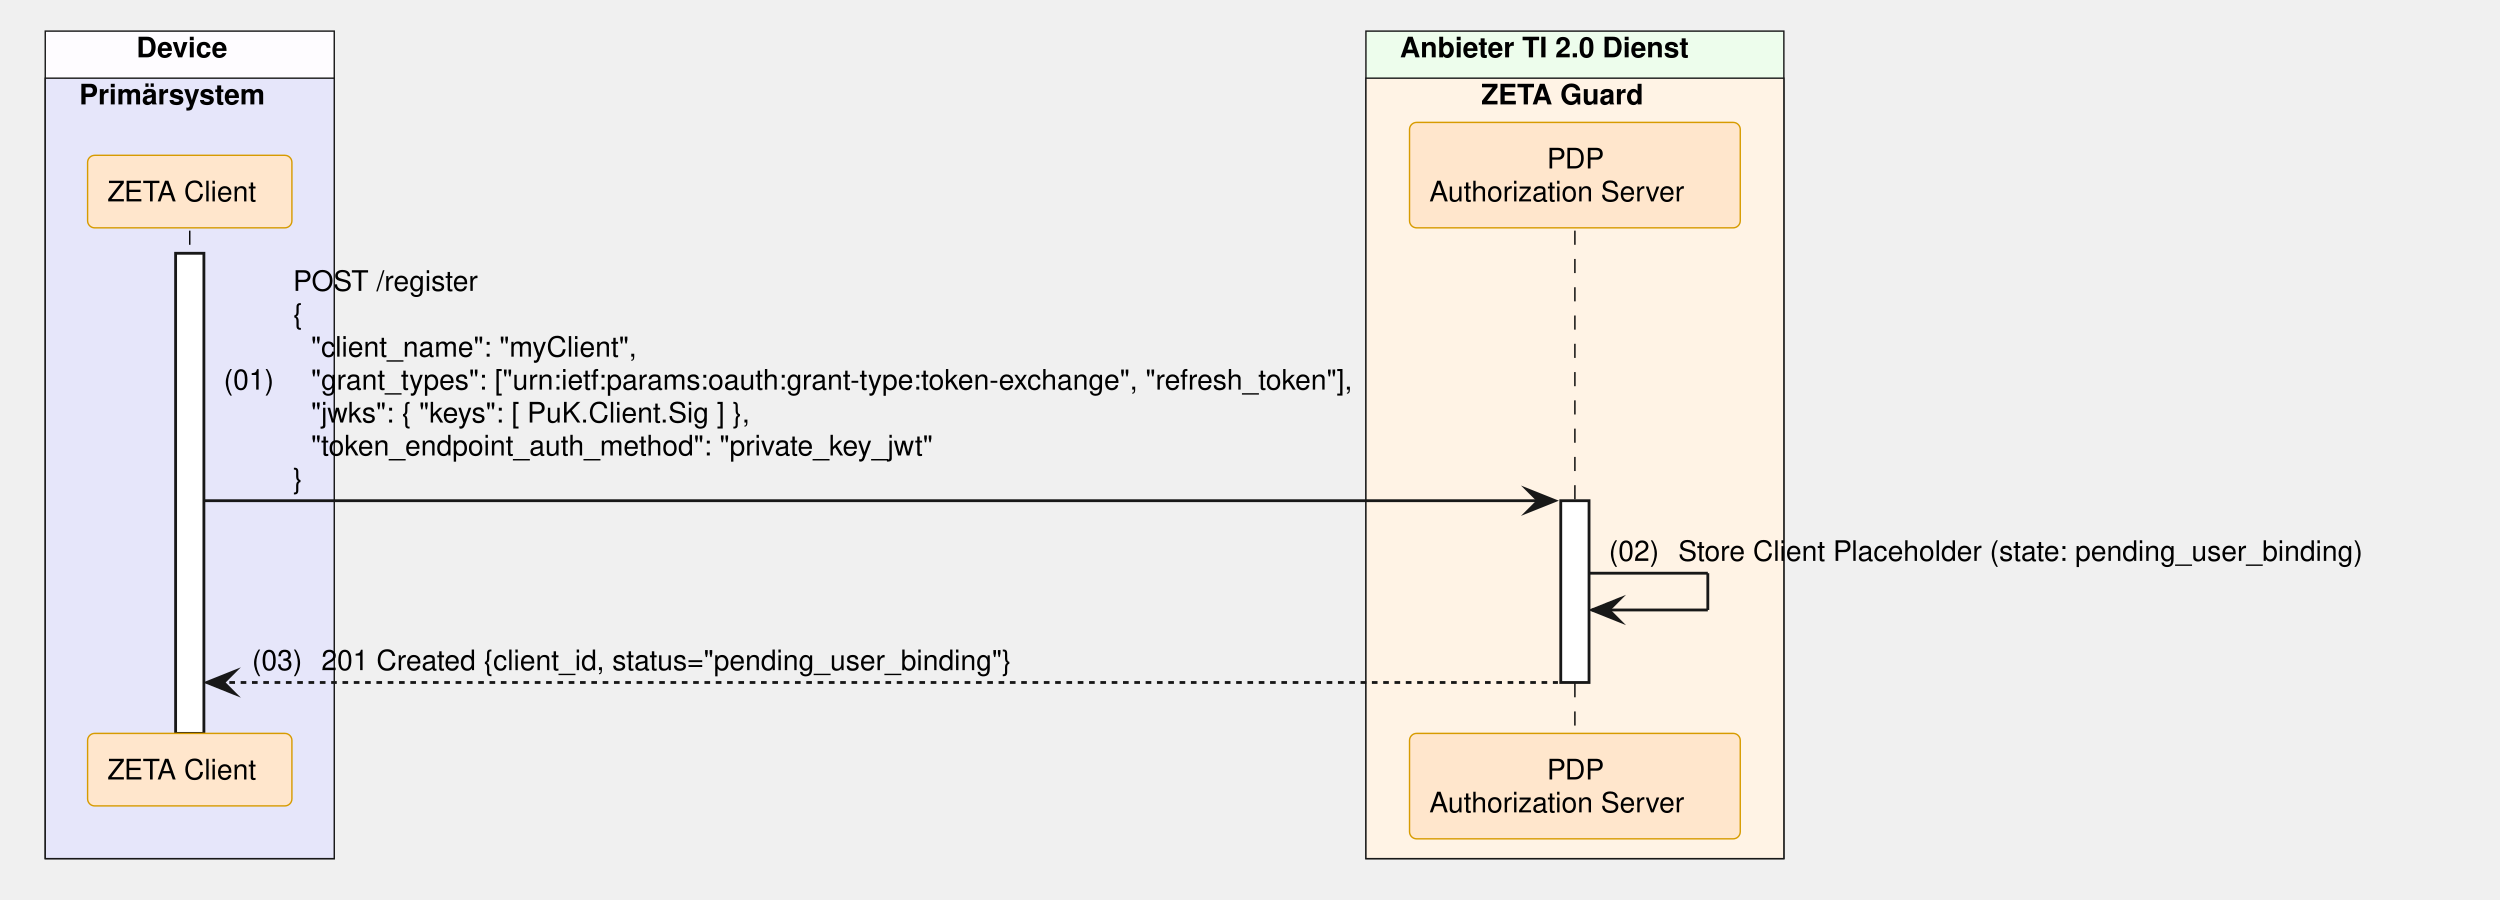
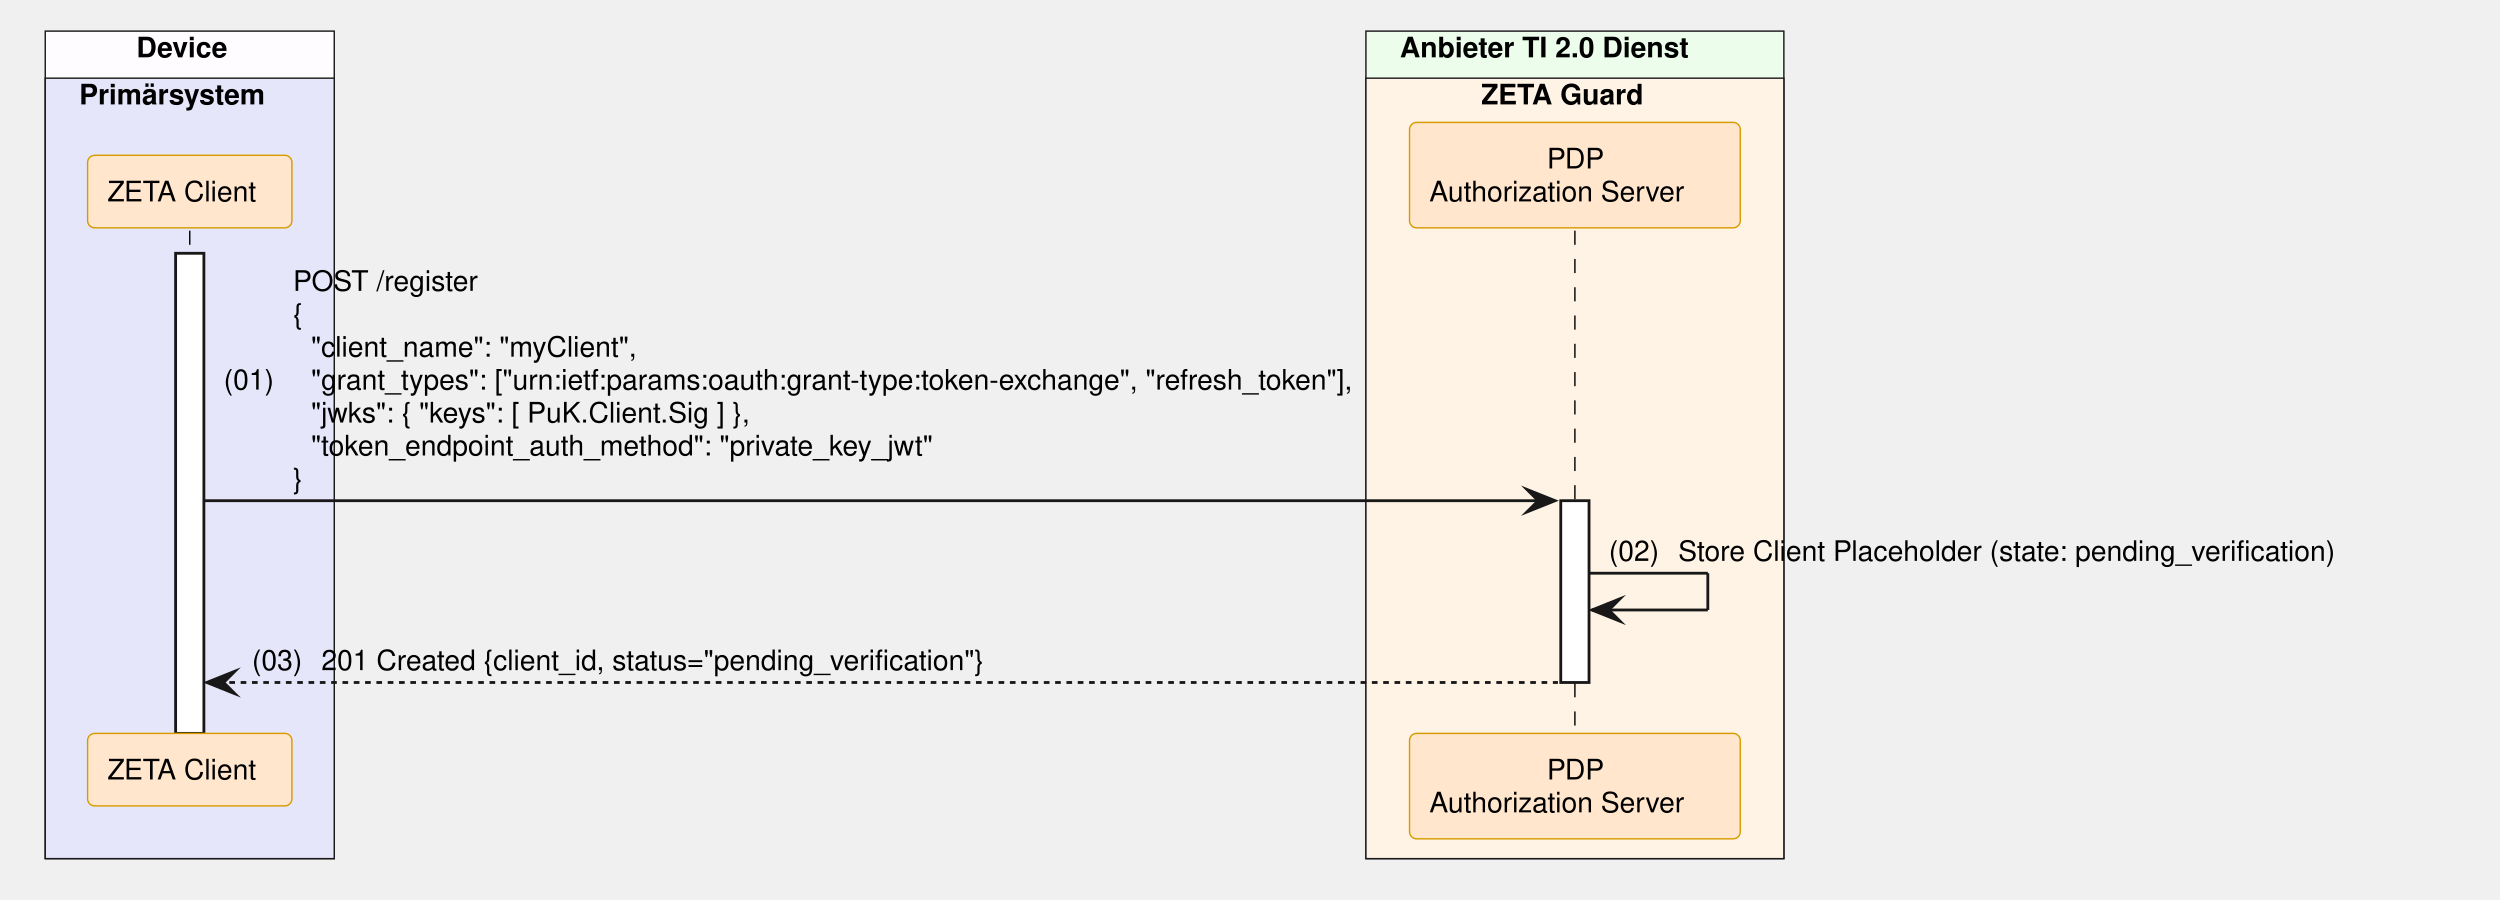
<svg xmlns="http://www.w3.org/2000/svg" contentStyleType="text/css" data-diagram-type="SEQUENCE" height="318px" preserveAspectRatio="none" style="width:884px;height:318px;background:#FFFFFF;" version="1.1" viewBox="0 0 884 318" width="884px" zoomAndPan="magnify">
  <defs />
  <g>
    <rect fill="#FEFCFF" height="292.609" style="stroke:#181818;stroke-width:0.5;" width="102.193" x="16" y="11" />
    <text fill="#000000" font-family="Helvetica" font-size="10" font-weight="700" x="48.227" y="20.282">Device</text>
    <rect fill="#E6E6FA" height="275.969" style="stroke:#181818;stroke-width:0.5;" width="102.193" x="16" y="27.641" />
    <text fill="#000000" font-family="Helvetica" font-size="10" font-weight="700" x="28" y="36.923">Primärsystem</text>
    <rect fill="#EDFDEC" height="292.609" style="stroke:#181818;stroke-width:0.5;" width="147.784" x="482.992" y="11" />
    <text fill="#000000" font-family="Helvetica" font-size="10" font-weight="700" x="494.992" y="20.282">Anbieter TI 2.0 Dienst</text>
    <rect fill="#FFF3E5" height="275.969" style="stroke:#181818;stroke-width:0.5;" width="147.784" x="482.992" y="27.641" />
    <text fill="#000000" font-family="Helvetica" font-size="10" font-weight="700" x="523.739" y="36.923">ZETA Guard</text>
    <g>
      <rect fill="#000000" fill-opacity="0" height="177.766" width="8" x="63.597" y="81.562" />
      <line style="stroke:#000000;stroke-width:0.5;stroke-dasharray:5,5;" x1="67.097" x2="67.097" y1="81.562" y2="259.328" />
    </g>
    <g>
      <rect fill="#FFFFFF" height="169.766" style="stroke:#181818;stroke-width:1;" width="10" x="62.097" y="89.562" />
    </g>
    <g>
      <rect fill="#000000" fill-opacity="0" height="177.766" width="8" x="553.384" y="81.562" />
      <line style="stroke:#000000;stroke-width:0.5;stroke-dasharray:5,5;" x1="556.884" x2="556.884" y1="81.562" y2="259.328" />
    </g>
    <g>
      <rect fill="#FFFFFF" height="64.281" style="stroke:#181818;stroke-width:1;" width="10" x="551.884" y="177.047" />
    </g>
    <rect fill="#FFE6CC" height="25.641" rx="2.5" ry="2.5" style="stroke:#D79B00;stroke-width:0.5;" width="72.247" x="30.973" y="54.922" />
    <text fill="#000000" font-family="Helvetica" font-size="10" x="37.973" y="71.204">ZETA Client</text>
    <rect fill="#FFE6CC" height="37.281" rx="2.5" ry="2.5" style="stroke:#D79B00;stroke-width:0.5;" width="116.949" x="498.409" y="43.281" />
    <text fill="#000000" font-family="Helvetica" font-size="10" x="547.003" y="59.563">PDP</text>
    <text fill="#000000" font-family="Helvetica" font-size="10" x="505.409" y="71.204">Authorization Server</text>
    <rect fill="#FFE6CC" height="25.641" rx="2.5" ry="2.5" style="stroke:#D79B00;stroke-width:0.5;" width="72.247" x="30.973" y="259.328" />
    <text fill="#000000" font-family="Helvetica" font-size="10" x="37.973" y="275.61">ZETA Client</text>
    <rect fill="#FFE6CC" height="37.281" rx="2.5" ry="2.5" style="stroke:#D79B00;stroke-width:0.5;" width="116.949" x="498.409" y="259.328" />
    <text fill="#000000" font-family="Helvetica" font-size="10" x="547.003" y="275.61">PDP</text>
    <text fill="#000000" font-family="Helvetica" font-size="10" x="505.409" y="287.251">Authorization Server</text>
    <polygon fill="#181818" points="539.884,173.047,549.884,177.047,539.884,181.047,543.884,177.047" style="stroke:#181818;stroke-width:1;stroke-linejoin:miter;stroke-miterlimit:10;" />
    <line style="stroke:#181818;stroke-width:1;" x1="72.097" x2="545.884" y1="177.047" y2="177.047" />
    <text fill="#000000" font-family="Helvetica" font-size="10" x="79.097" y="137.767">(01)</text>
    <text fill="#000000" font-family="Helvetica" font-size="10" x="103.624" y="102.845">POST /register</text>
    <text fill="#000000" font-family="Helvetica" font-size="10" x="103.624" y="114.485">{</text>
    <text fill="#000000" font-family="Helvetica" font-size="10" x="109.981" y="126.126">"client_name": "myClient",</text>
    <text fill="#000000" font-family="Helvetica" font-size="10" x="109.981" y="137.767">"grant_types": ["urn:ietf:params:oauth:grant-type:token-exchange", "refresh_token"],</text>
    <text fill="#000000" font-family="Helvetica" font-size="10" x="109.981" y="149.407">"jwks": { "keys": [ PuK.Client.Sig ] },</text>
    <text fill="#000000" font-family="Helvetica" font-size="10" x="109.981" y="161.048">"token_endpoint_auth_method": "private_key_jwt"</text>
    <text fill="#000000" font-family="Helvetica" font-size="10" x="103.624" y="172.689">}</text>
    <line style="stroke:#181818;stroke-width:1;" x1="561.884" x2="603.884" y1="202.688" y2="202.688" />
    <line style="stroke:#181818;stroke-width:1;" x1="603.884" x2="603.884" y1="202.688" y2="215.688" />
    <line style="stroke:#181818;stroke-width:1;" x1="562.884" x2="603.884" y1="215.688" y2="215.688" />
    <polygon fill="#181818" points="572.884,211.688,562.884,215.688,572.884,219.688,568.884,215.688" style="stroke:#181818;stroke-width:1;stroke-linejoin:miter;stroke-miterlimit:10;" />
    <text fill="#000000" font-family="Helvetica" font-size="10" x="568.884" y="198.329">(02)</text>
-     <text fill="#000000" font-family="Helvetica" font-size="10" x="593.411" y="198.329">Store Client Placeholder (state: pending_user_binding)</text>
+     <text fill="#000000" font-family="Helvetica" font-size="10" x="593.411" y="198.329">Store Client Placeholder (state: pending_verification)</text>
    <polygon fill="#181818" points="83.097,237.328,73.097,241.328,83.097,245.328,79.097,241.328" style="stroke:#181818;stroke-width:1;stroke-linejoin:miter;stroke-miterlimit:10;" />
    <line style="stroke:#181818;stroke-width:1;stroke-dasharray:2,2;" x1="77.097" x2="550.884" y1="241.328" y2="241.328" />
    <text fill="#000000" font-family="Helvetica" font-size="10" x="89.097" y="236.97">(03)</text>
-     <text fill="#000000" font-family="Helvetica" font-size="10" x="113.624" y="236.97">201 Created {client_id, status="pending_user_binding"}</text>
+     <text fill="#000000" font-family="Helvetica" font-size="10" x="113.624" y="236.97">201 Created {client_id, status="pending_verification"}</text>
  </g>
</svg>
